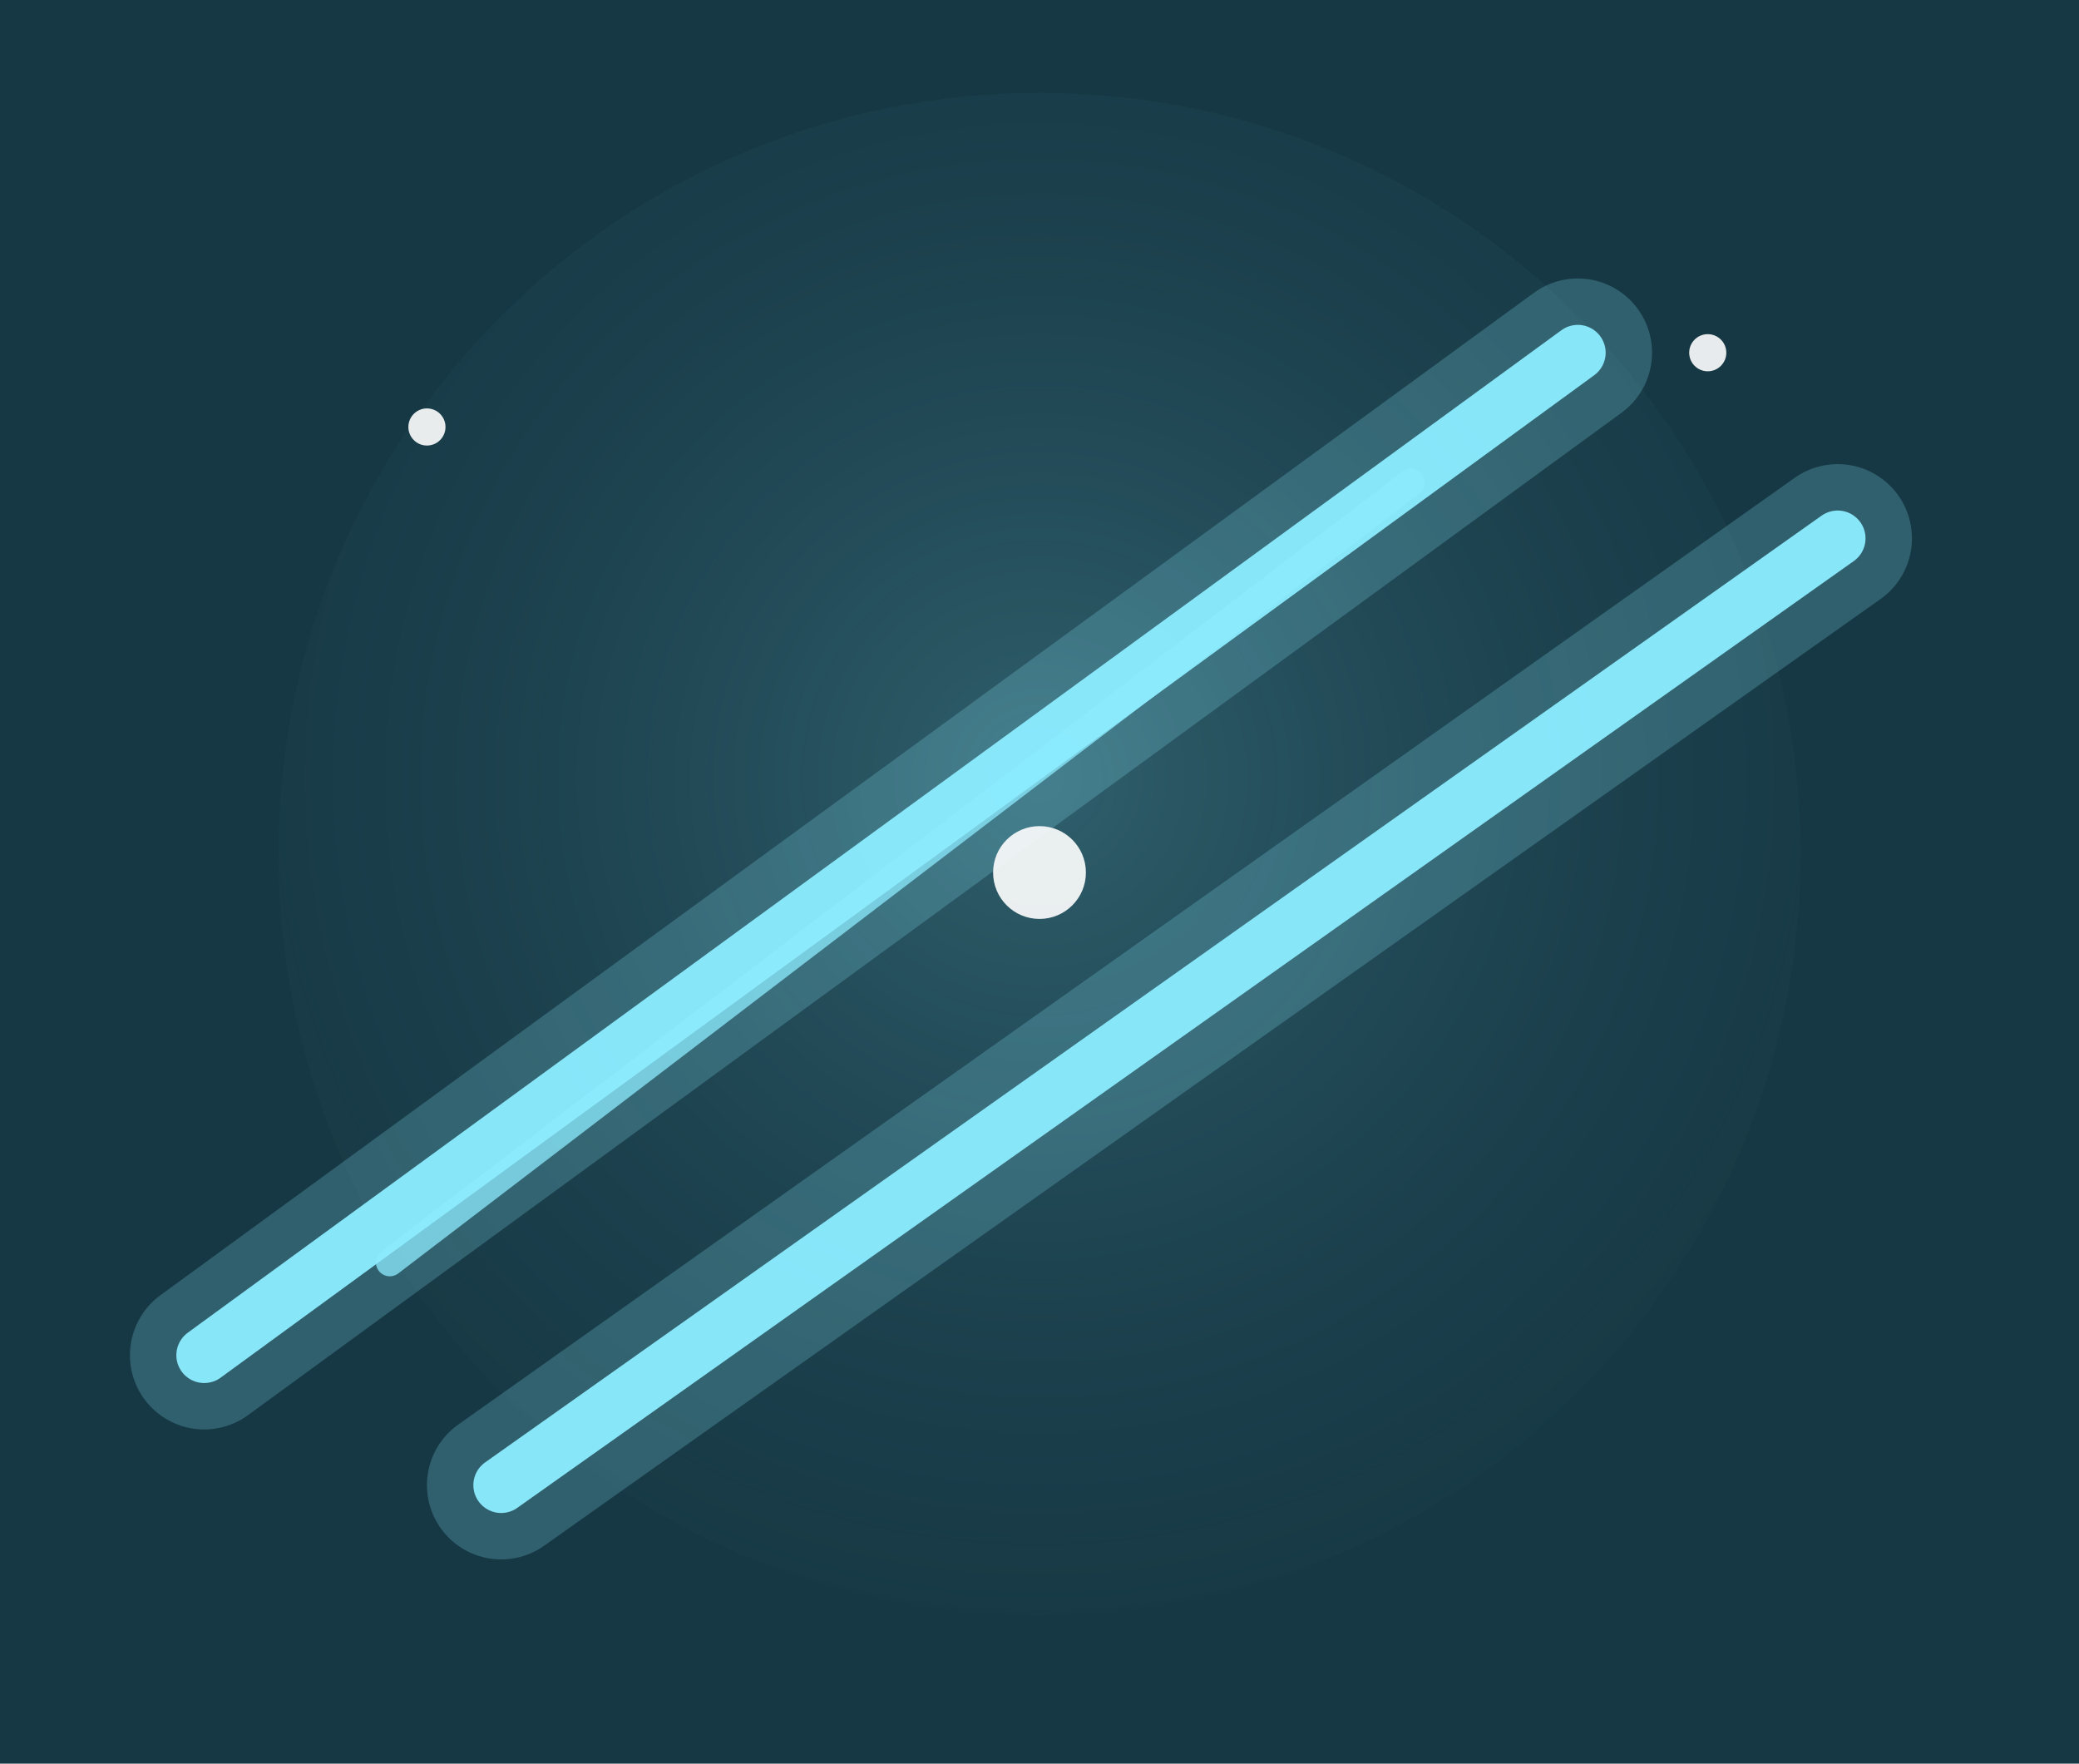
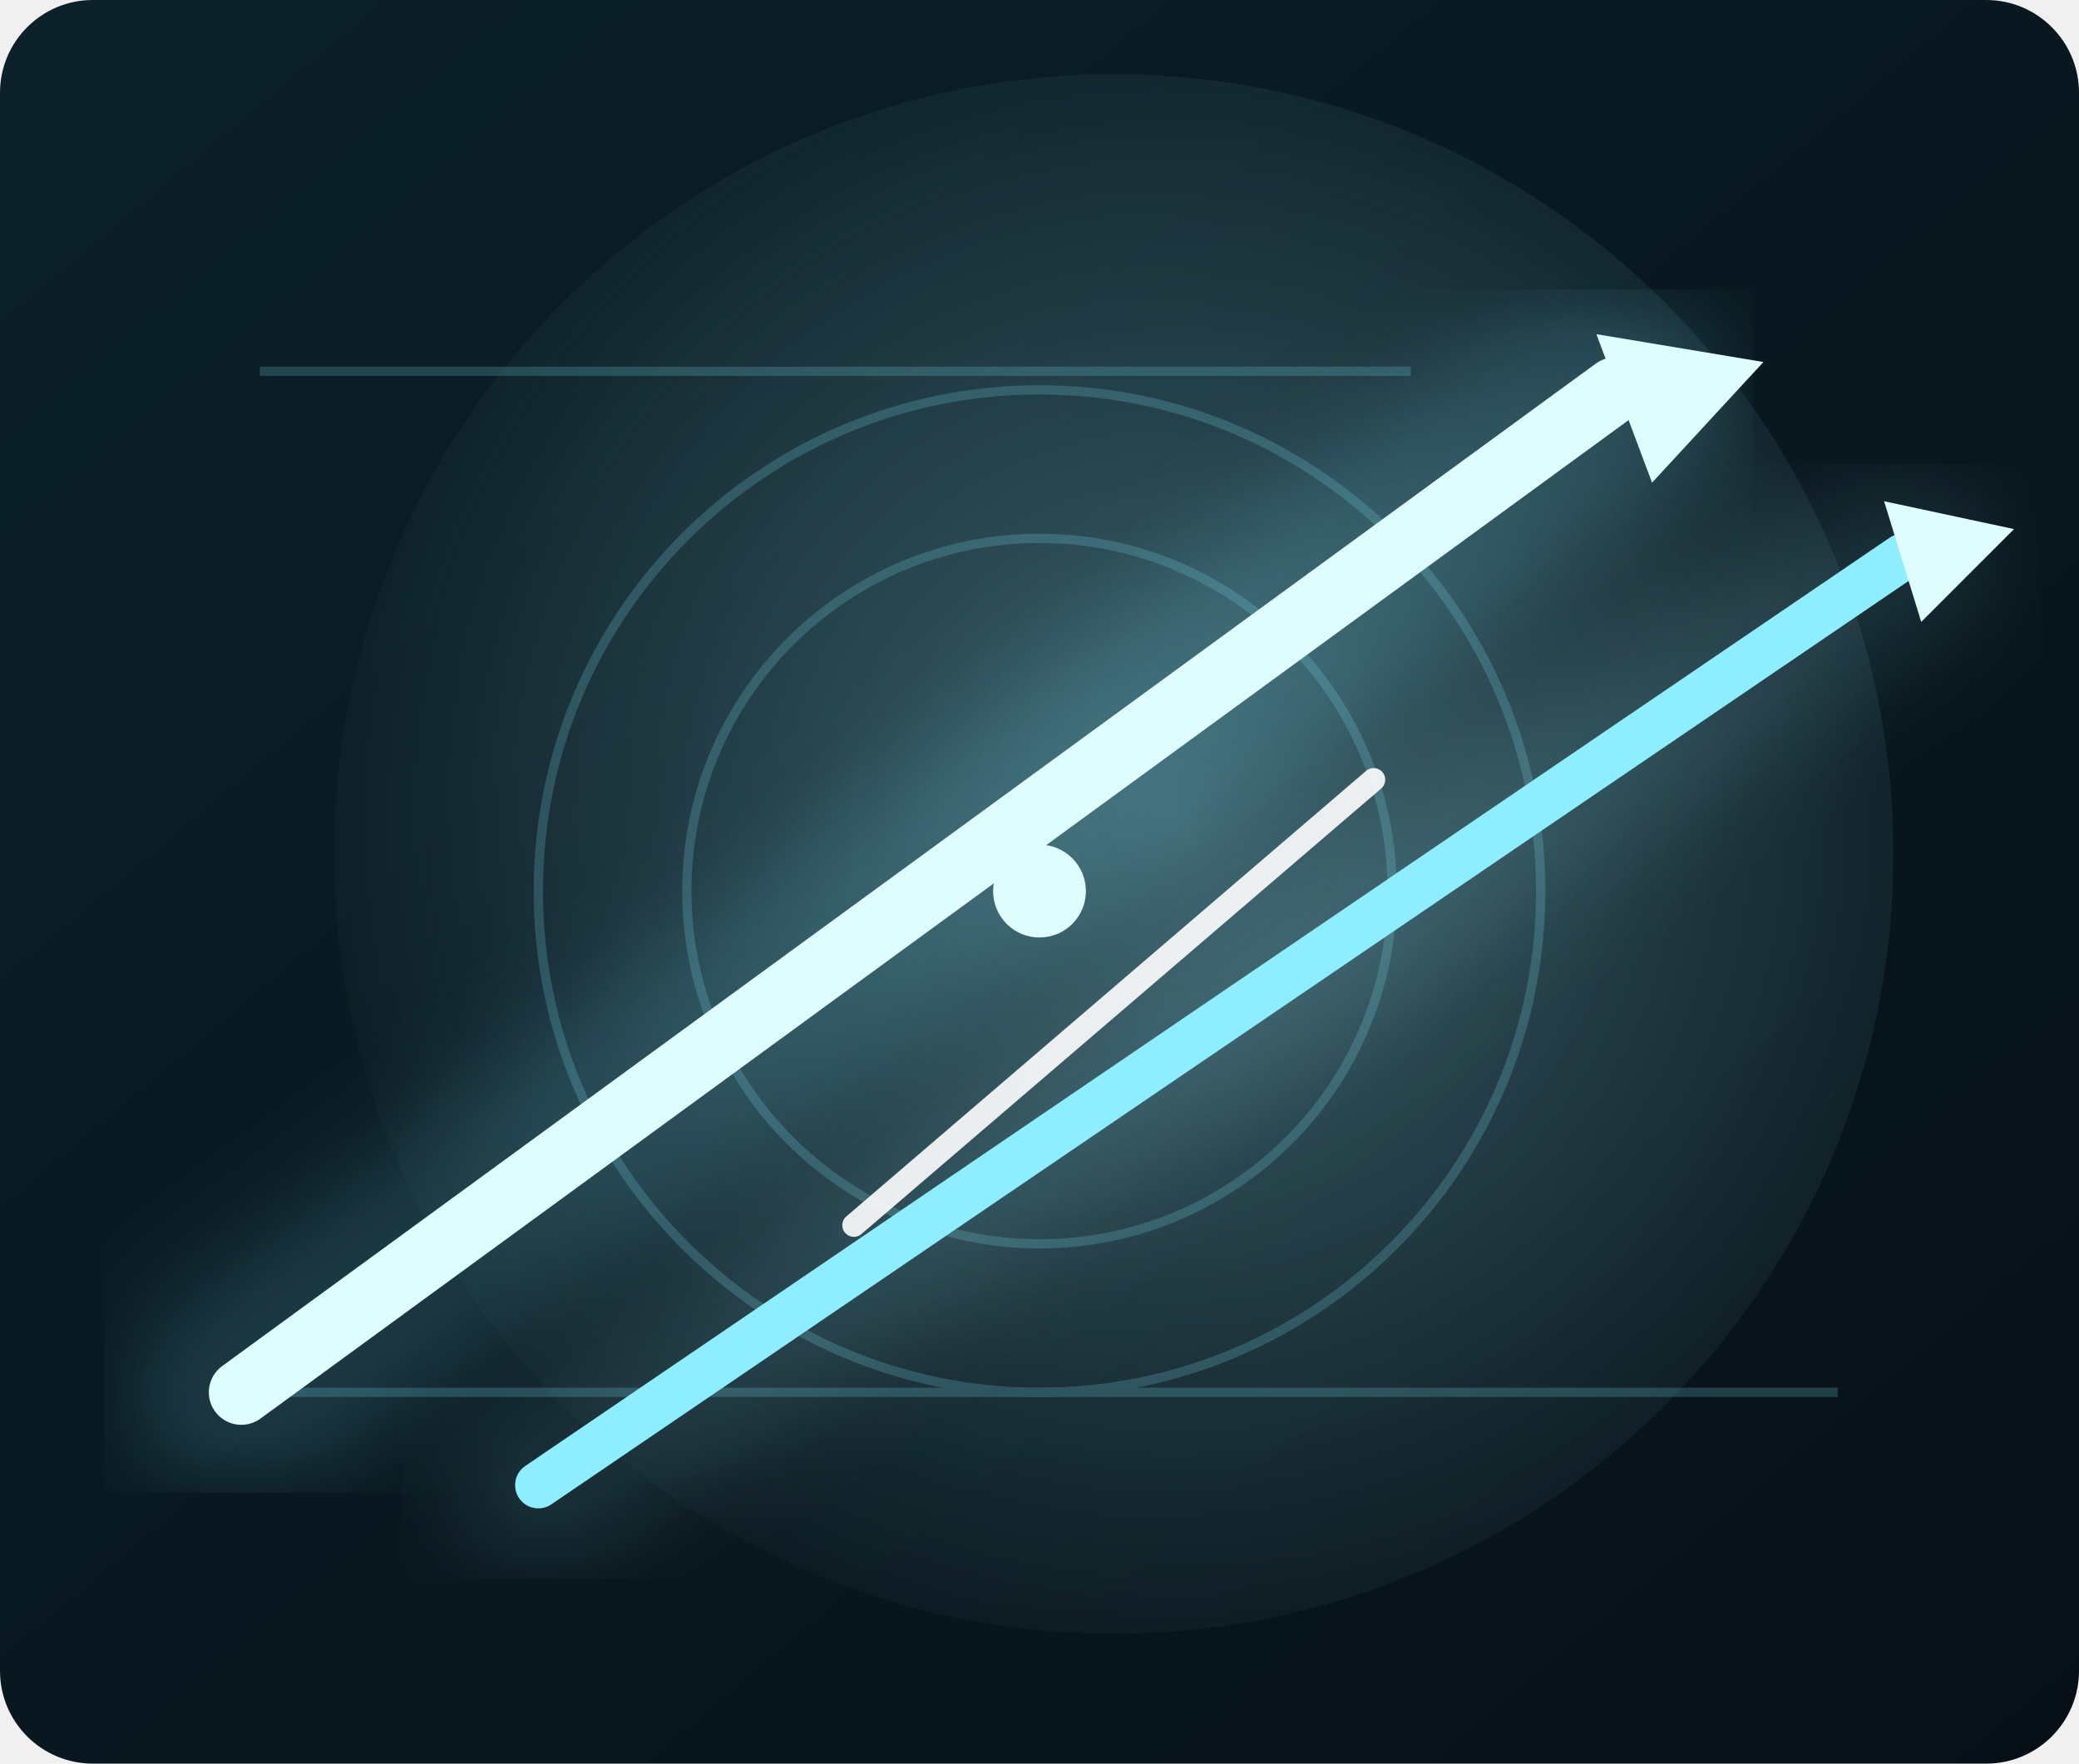
<svg xmlns="http://www.w3.org/2000/svg" width="224" height="190" viewBox="0 0 224 190">
  <defs>
-     <radialGradient id="r" cx="50%" cy="45%" r="70%">
-       <stop offset="0" stop-color="#8cecff" stop-opacity=".22" />
-       <stop offset="1" stop-color="#163844" stop-opacity="0" />
+     <linearGradient id="bg" x1="0" y1="0" x2="1" y2="1">
+       <stop stop-color="#0b2029" />
+       <stop offset="1" stop-color="#071017" />
+     </linearGradient>
+     <radialGradient id="glow" cx="54%" cy="48%" r="58%">
+       <stop stop-color="#9ff2ff" stop-opacity=".34" />
+       <stop offset="1" stop-color="#9ff2ff" stop-opacity="0" />
    </radialGradient>
+     <filter id="blur">
+       <feGaussianBlur stdDeviation="5" />
+     </filter>
  </defs>
-   <rect width="224" height="190" fill="#163844" />
-   <circle cx="112" cy="92" r="82" fill="url(#r)" />
-   <g fill="none" stroke="#8cecff" stroke-linecap="round" stroke-linejoin="round">
-     <path d="M22 146 L170 38 M54 160 L198 58" stroke-width="16" opacity=".22" />
-     <path d="M22 146 L170 38 M54 160 L198 58" stroke-width="6" opacity=".95" />
-     <path d="M42 136 L152 52" stroke-width="3" opacity=".75" />
+   <rect width="224" height="190" rx="10" fill="url(#bg)" />
+   <circle cx="120" cy="92" r="84" fill="url(#glow)" />
+   <g opacity=".22" stroke="#78d9e9" fill="none">
+     <circle cx="112" cy="96" r="54" />
+     <circle cx="112" cy="96" r="38" />
+     <path d="M24 150 H198 M28 40 H152" />
  </g>
-   <g fill="#ffffff" opacity=".9">
-     <circle cx="112" cy="94" r="5" />
-     <circle cx="184" cy="38" r="2" />
-     <circle cx="46" cy="46" r="2" />
+   <g fill="none" stroke-linecap="round">
+     <path d="M26 150 L174 42" stroke="#7de7ff" stroke-width="24" opacity=".16" filter="url(#blur)" />
+     <path d="M58 160 L205 60" stroke="#9ff2ff" stroke-width="18" opacity=".12" filter="url(#blur)" />
+     <path d="M26 150 L174 42" stroke="#dffcff" stroke-width="7" />
+     <path d="M58 160 L205 60" stroke="#8eeeff" stroke-width="5" />
+     <path d="M92 132 L148 84" stroke="#ffffff" stroke-width="2.5" opacity=".9" />
+   </g>
+   <g fill="#dffcff">
+     <path d="M172 36 l18 3 -12 13 z" />
+     <path d="M203 54 l14 3 -10 10 z" />
+     <circle cx="112" cy="96" r="5" />
  </g>
</svg>
